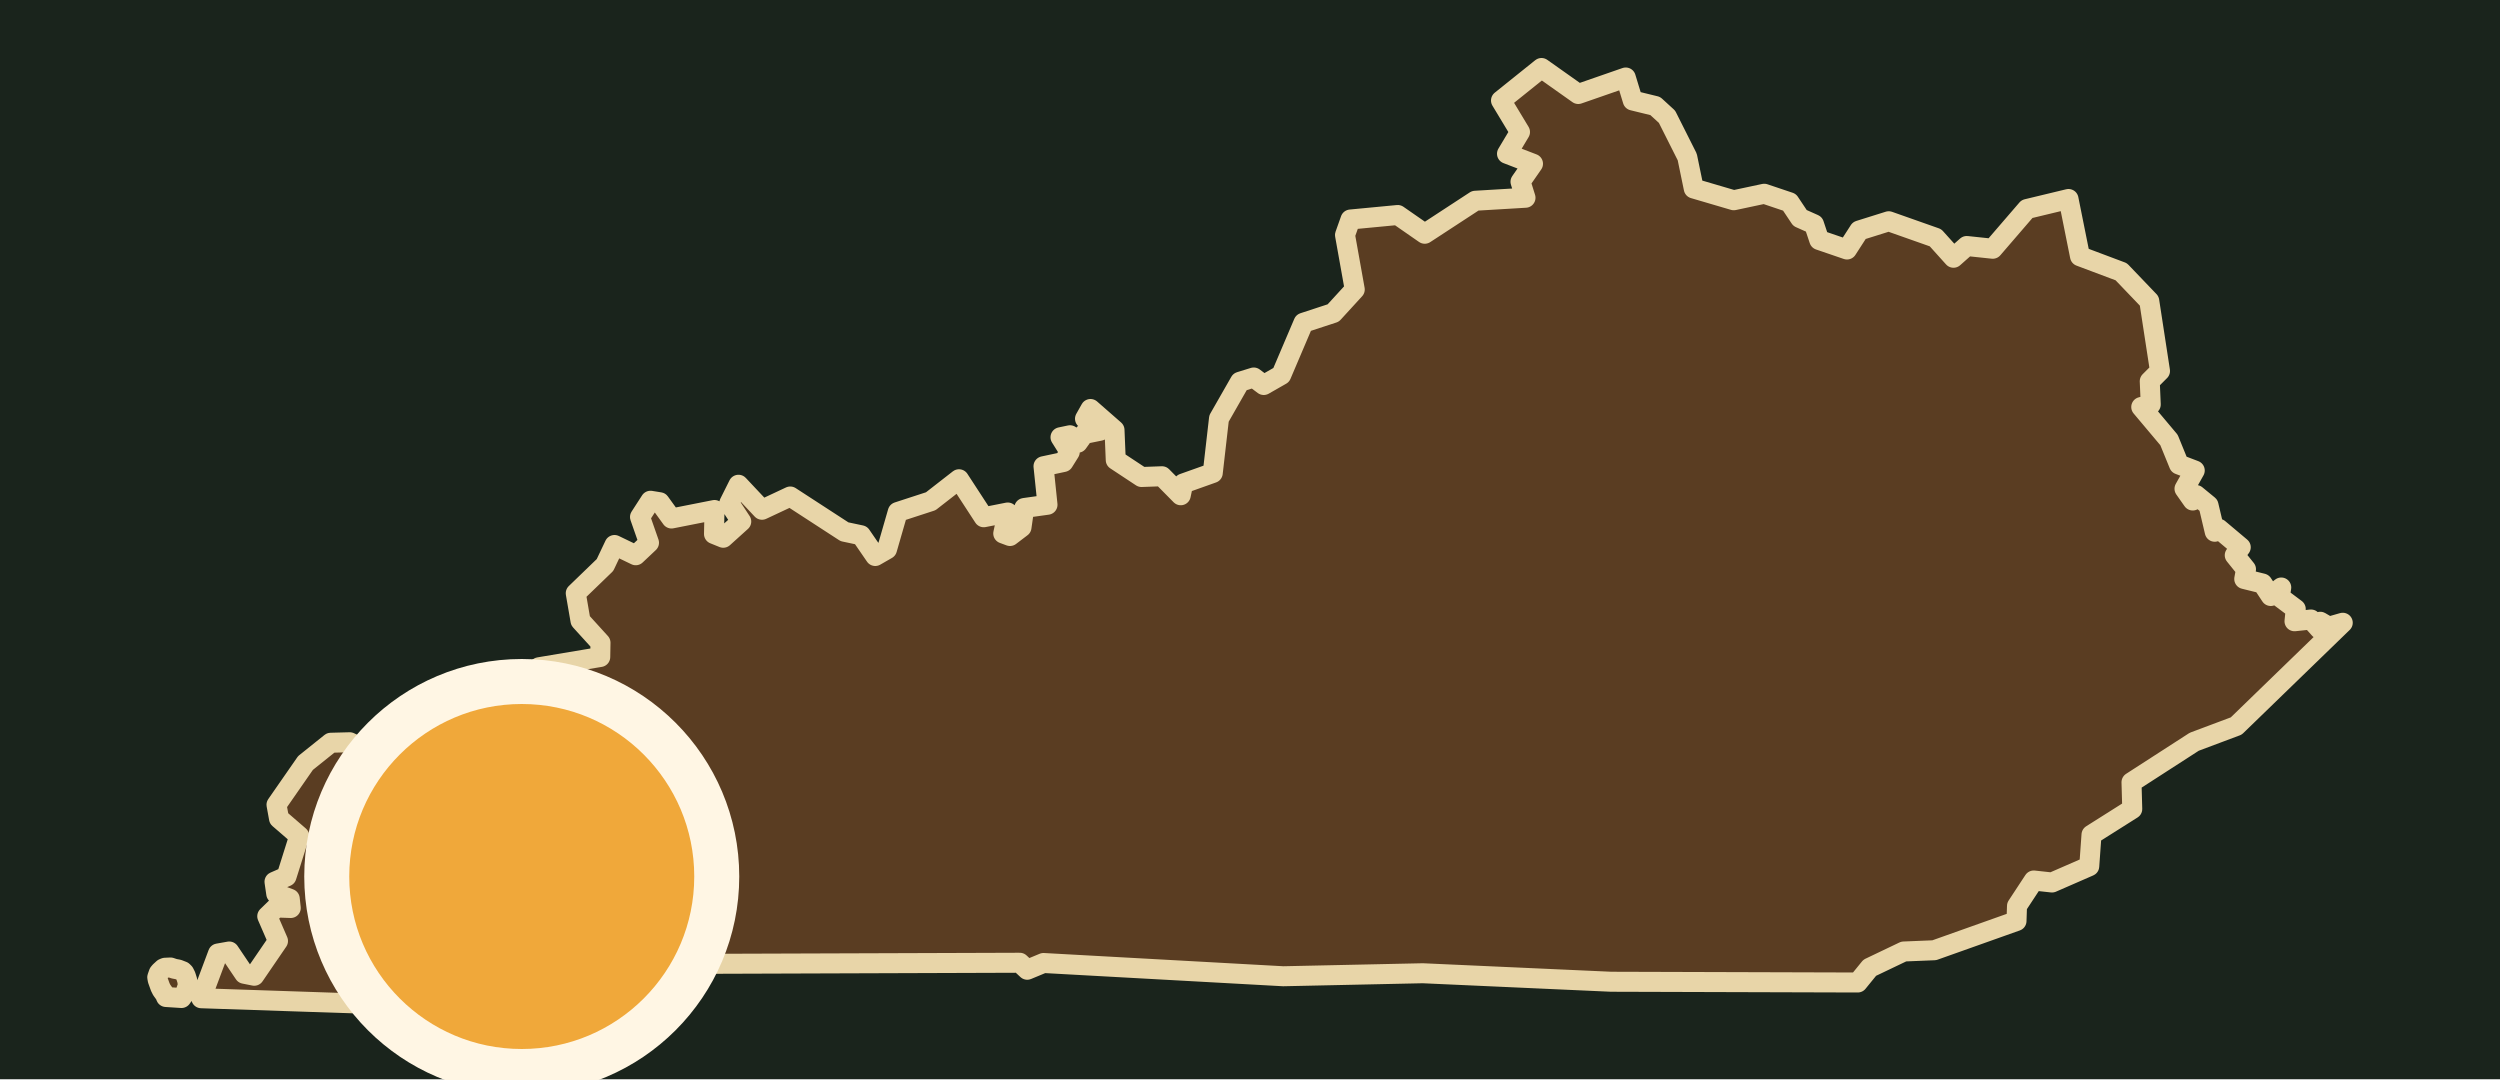
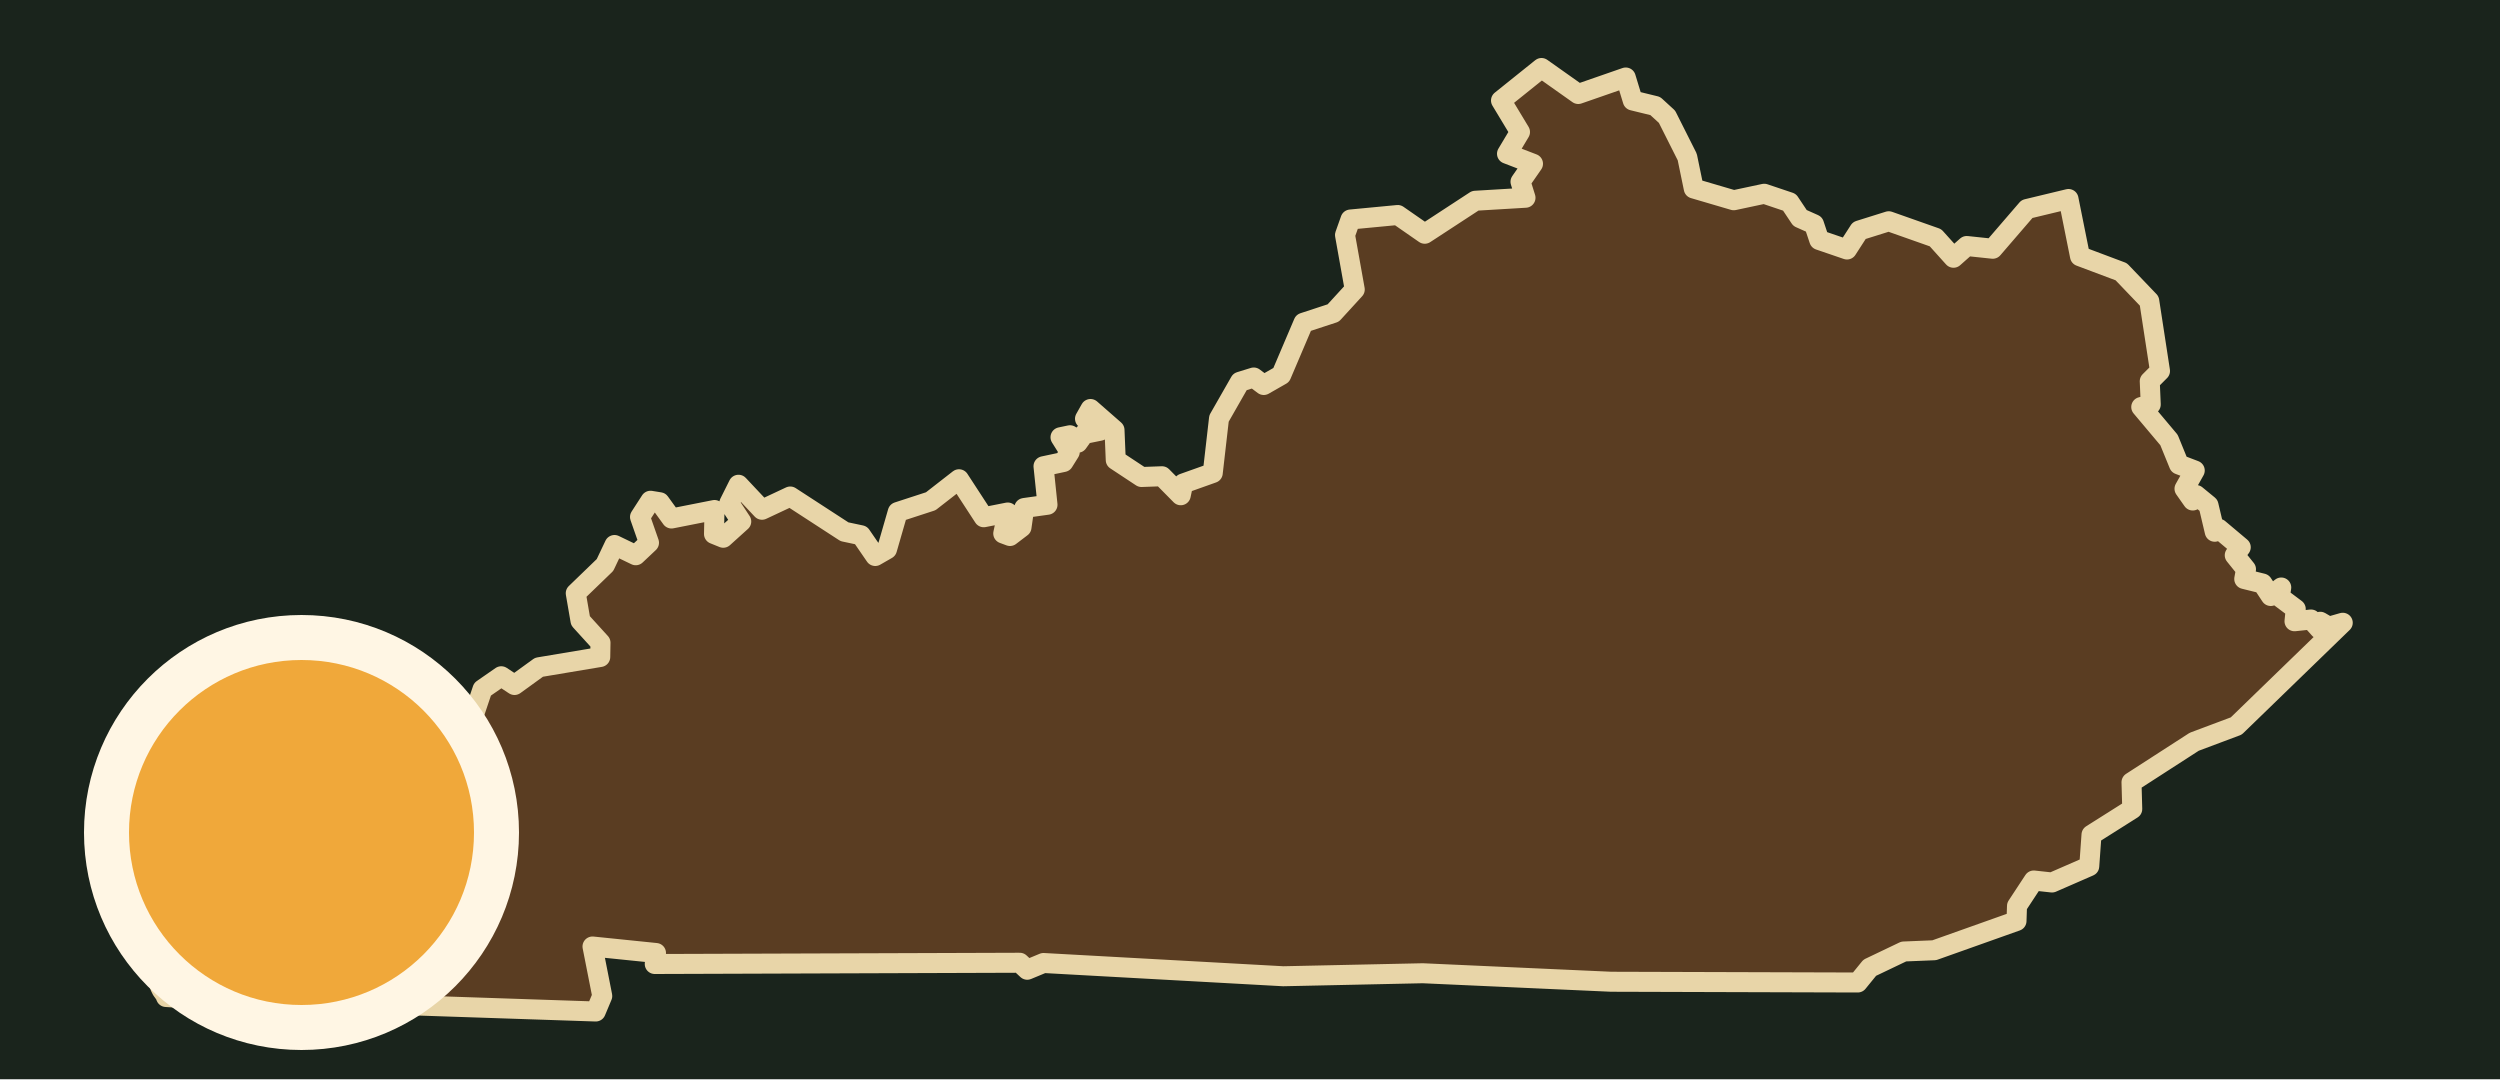
<svg xmlns="http://www.w3.org/2000/svg" viewBox="0 0 1000 431.7">
  <rect width="1000" height="431.7" fill="#1a241c" />
  <path fill="#5a3d22" stroke="#e8d5a8" stroke-width="8" stroke-linejoin="round" fill-rule="evenodd" d="M80.5 399.3L87.2 381.4L91.7 380.6L97.7 389.5L101.7 390.3L111.2 376.4L106.9 366.5L110.5 363.0L116.3 363.2L115.9 359.5L110.5 357.5L109.8 352.7L114.6 350.6L119.7 334.4L111.6 327.4L110.6 321.9L122.2 305.2L132.3 297.1L139.9 296.9L174.8 313.5L181.4 320.0L193.6 320.6L198.0 309.5L188.1 290.3L193.0 275.7L200.5 270.5L205.8 274.0L215.6 266.9L240.1 262.8L240.2 257.1L232.2 248.3L230.3 237.3L242.0 226.0L245.8 218.0L254.3 222.1L259.6 217.1L256.0 206.8L260.2 200.3L263.9 200.9L268.6 207.4L285.8 204.0L285.6 213.6L289.3 215.1L296.5 208.6L291.7 201.3L295.4 193.9L304.8 203.9L316.1 198.6L337.8 212.7L344.4 214.1L350.1 222.4L354.8 219.7L359.1 204.8L372.3 200.5L383.6 191.7L393.5 206.9L403.1 205.0L401.3 213.4L404.0 214.4L408.6 210.9L409.7 203.2L419.0 201.9L417.4 186.5L425.4 184.8L427.9 180.8L424.2 174.9L428.0 174.1L431.1 177.1L433.6 173.6L440.0 172.3L434.0 167.5L436.2 163.6L445.8 172.0L446.3 184.0L456.6 190.8L464.8 190.5L472.3 198.1L473.3 193.4L485.1 189.2L487.6 167.4L496.0 152.7L501.5 151.0L505.5 154.0L512.5 150.0L521.4 129.1L533.3 125.2L541.9 115.8L538.0 94.0L540.2 87.8L559.1 86.0L569.9 93.5L590.1 80.3L610.2 79.1L608.2 72.7L613.2 65.5L602.8 61.5L608.0 52.8L600.4 40.2L616.6 27.2L631.3 37.6L650.3 31.0L653.1 40.2L662.1 42.4L666.8 46.7L674.9 62.8L677.5 75.4L693.5 80.1L705.7 77.5L715.8 80.9L720.0 87.2L725.6 89.7L727.7 96.0L738.8 99.8L743.7 92.2L755.5 88.5L774.2 95.1L781.4 103.1L786.7 98.4L797.1 99.5L810.8 83.6L827.4 79.6L832.0 102.5L848.5 108.7L859.7 120.4L864.0 148.4L859.9 152.5L860.3 161.8L856.5 162.8L867.6 176.0L871.6 185.8L877.9 188.2L873.8 195.5L877.1 200.2L878.4 198.0L883.4 202.1L885.9 212.7L887.5 211.5L896.3 218.9L893.9 222.1L898.4 227.7L897.7 231.6L905.0 233.4L908.3 238.4L912.5 235.0L911.9 238.8L918.3 243.6L917.8 248.5L924.4 247.8L927.8 251.6L928.1 248.7L931.5 250.7L937.1 249.1L894.5 290.4L877.7 296.7L852.6 312.9L852.9 323.6L836.6 333.9L835.7 346.5L820.8 353.0L813.5 352.2L806.8 362.4L806.6 368.4L773.7 380.1L761.5 380.6L747.9 387.1L743.1 393.0L644.5 392.7L569.1 389.3L513.3 390.5L417.4 385.2L410.9 387.9L407.9 385.1L261.9 385.6L262.4 381.2L237.0 378.6L240.9 398.4L238.3 404.6L80.5 399.3ZM62.9 390.9L63.5 389.2L64.0 388.6L65.3 387.4L66.0 387.1L68.2 387.0L69.7 387.5L71.3 387.8L73.1 388.5L73.7 389.1L74.3 390.3L74.9 392.2L75.1 393.7L75.0 394.6L74.2 396.9L72.6 399.2L66.4 398.8L66.0 397.8L64.7 396.0L64.1 394.8L63.1 392.0L62.9 390.9Z" />
-   <circle cx="208.7" cy="350.6" r="78" fill="#f0a83a" stroke="#fff6e4" stroke-width="18" />
+   <circle cx="120.6" cy="333.0" r="78" fill="#f0a83a" stroke="#fff6e4" stroke-width="18" />
</svg>
